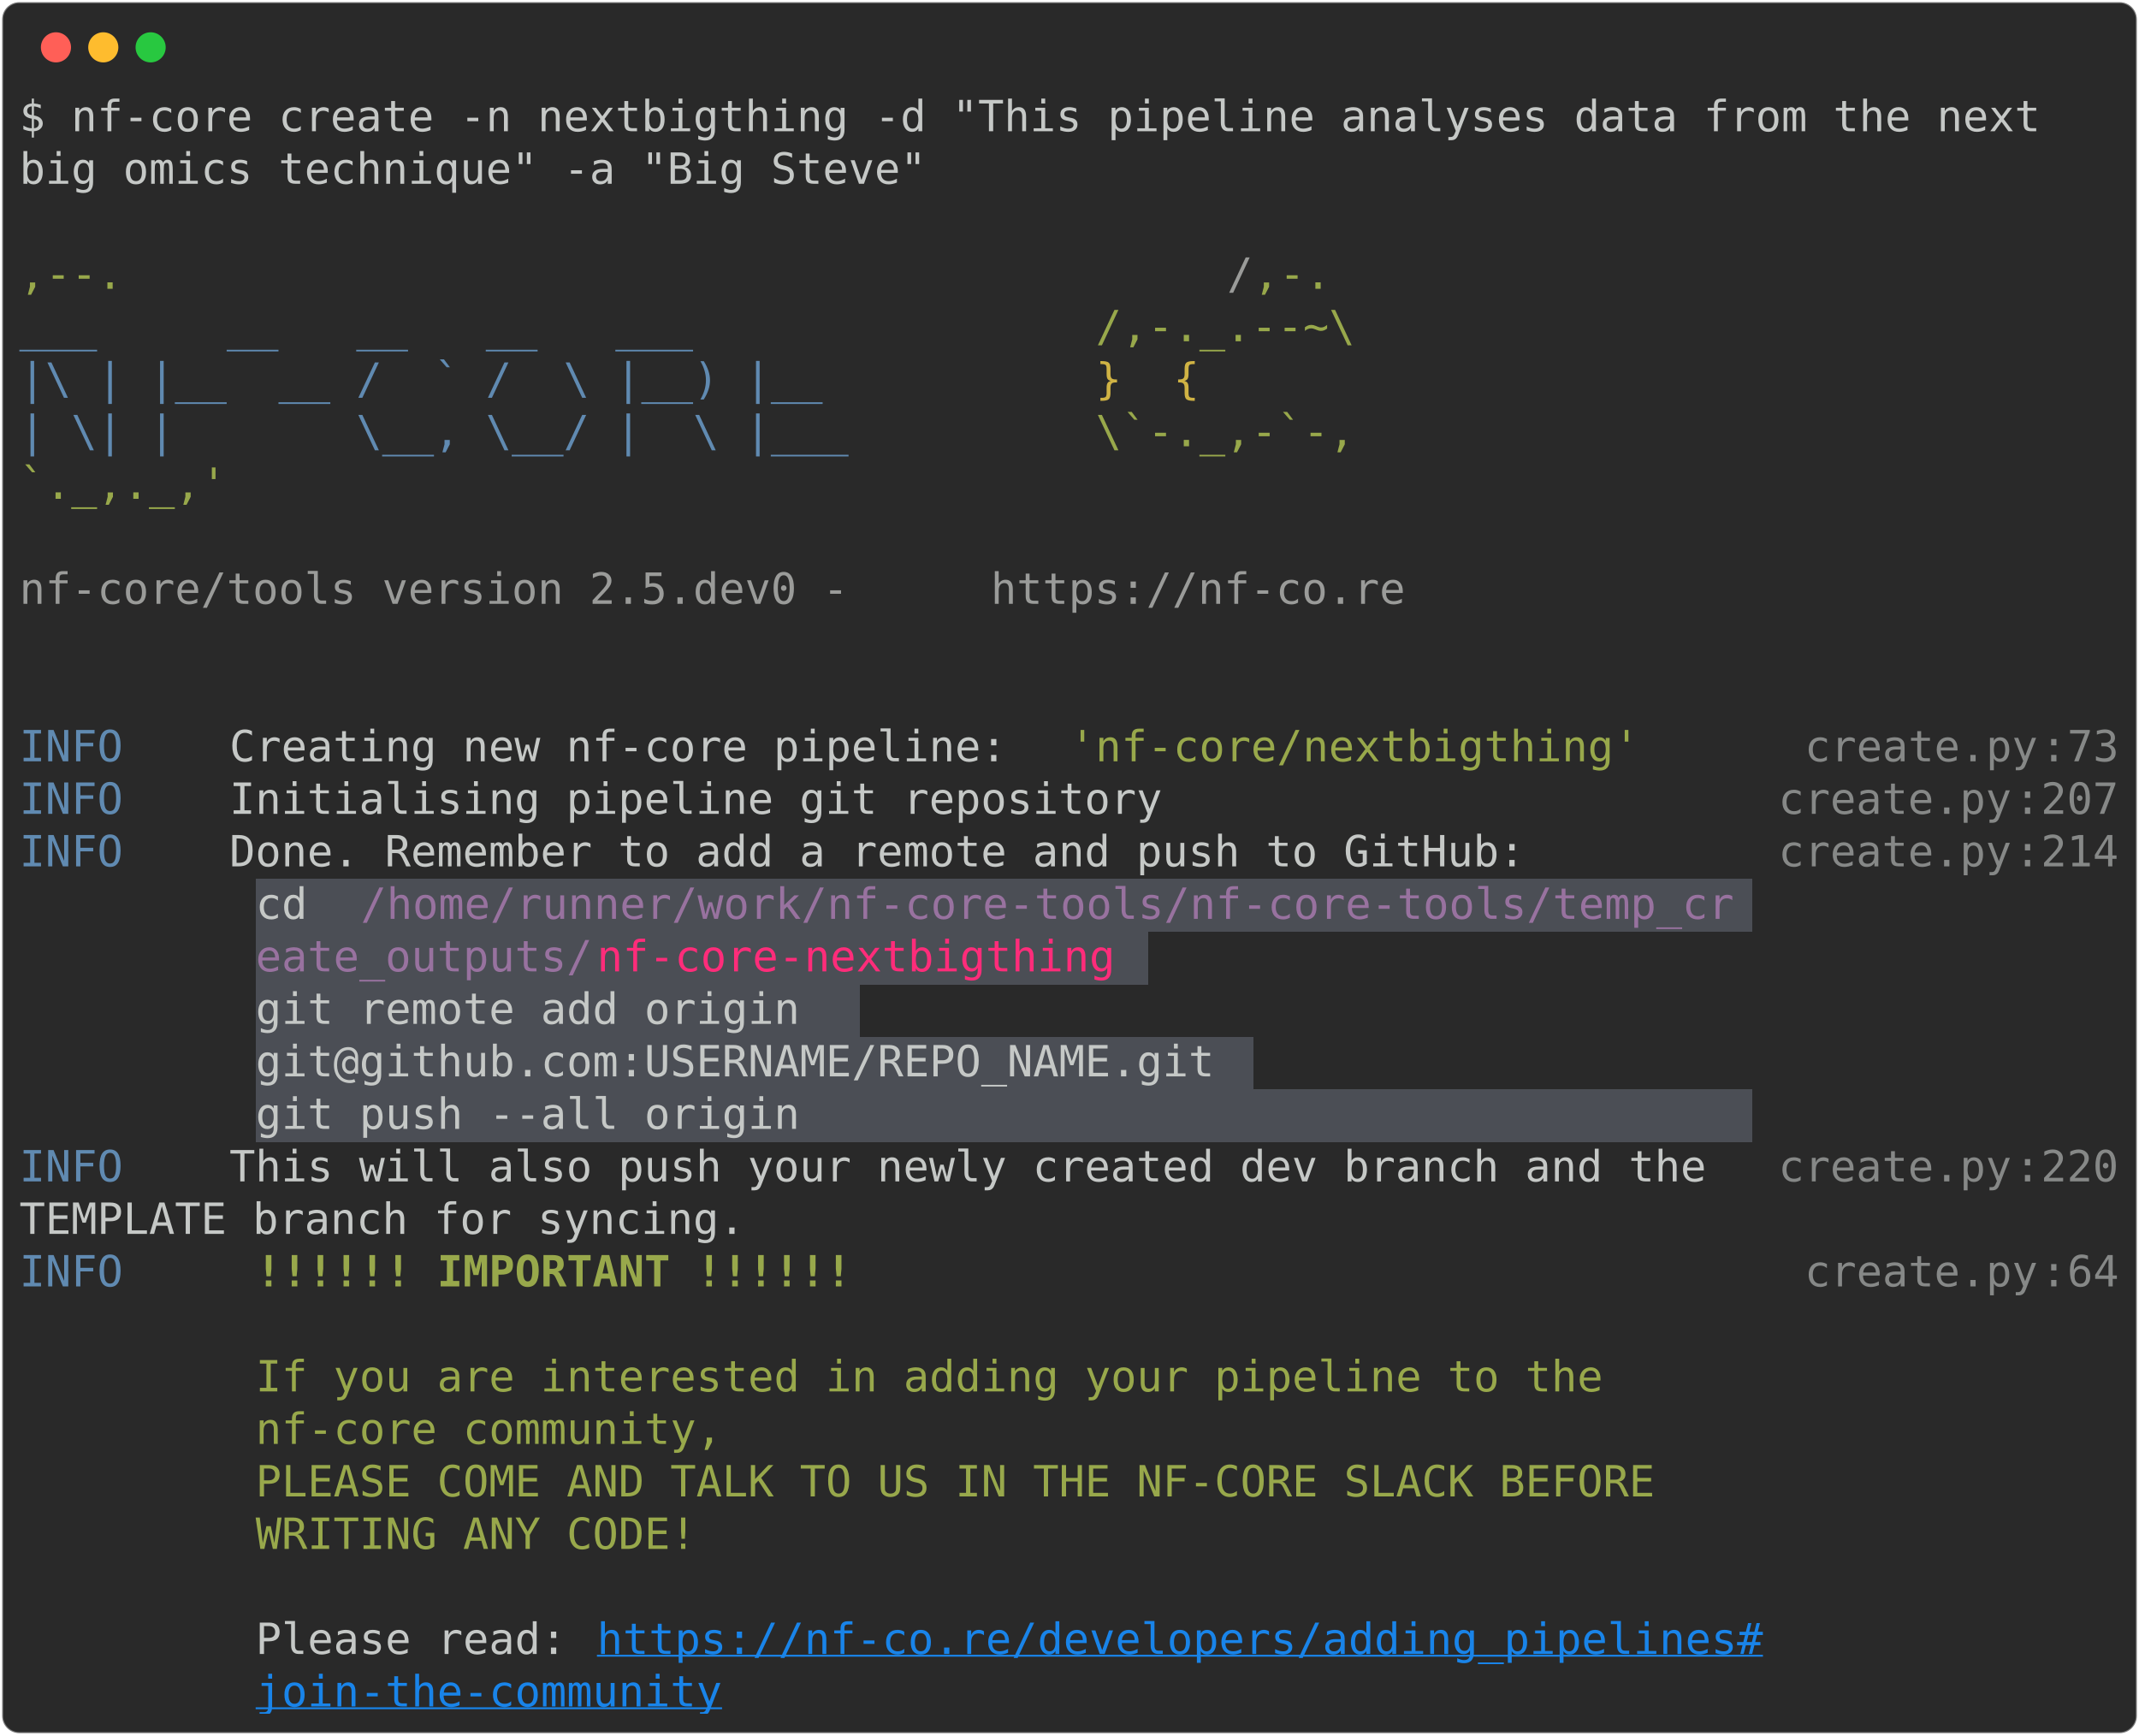
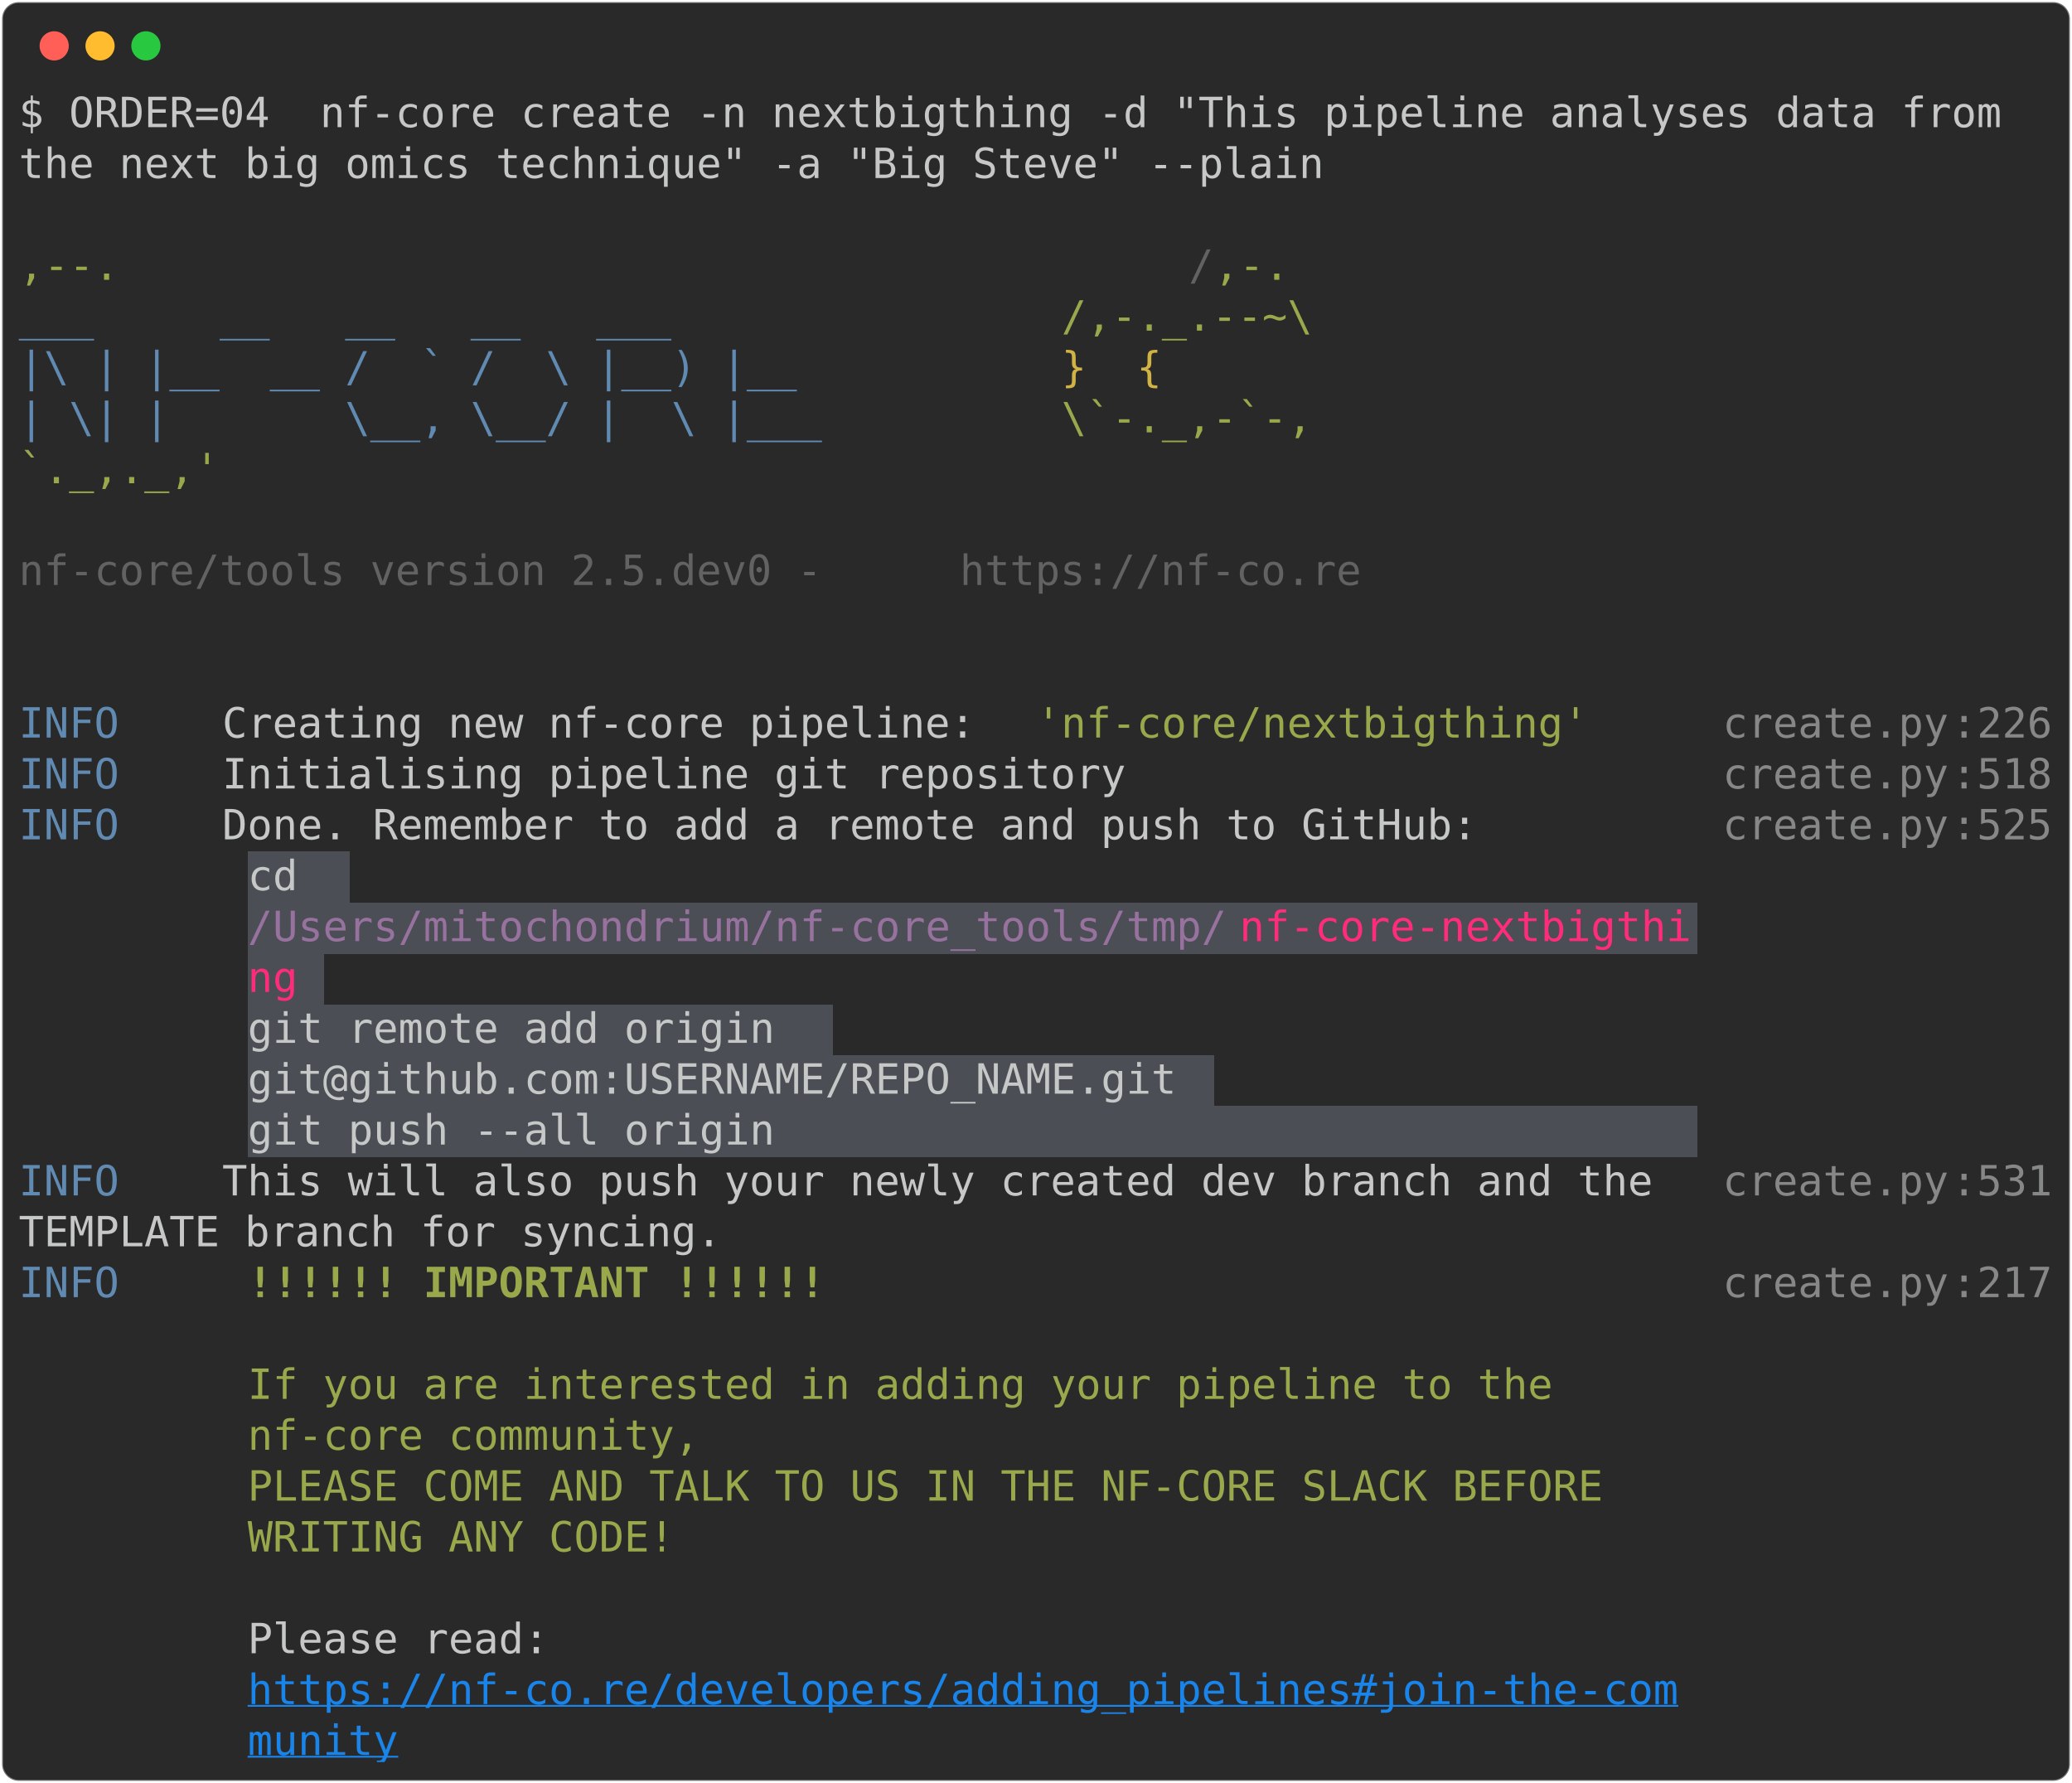
- <svg xmlns="http://www.w3.org/2000/svg" class="rich-terminal" viewBox="0 0 994 806.4">
+ <svg xmlns="http://www.w3.org/2000/svg" class="rich-terminal" viewBox="0 0 994 855.2">
  <style>

    @font-face {
        font-family: "Fira Code";
        src: local("FiraCode-Regular"),
                url("https://cdnjs.cloudflare.com/ajax/libs/firacode/6.2.0/woff2/FiraCode-Regular.woff2") format("woff2"),
                url("https://cdnjs.cloudflare.com/ajax/libs/firacode/6.2.0/woff/FiraCode-Regular.woff") format("woff");
        font-style: normal;
        font-weight: 400;
    }
    @font-face {
        font-family: "Fira Code";
        src: local("FiraCode-Bold"),
                url("https://cdnjs.cloudflare.com/ajax/libs/firacode/6.2.0/woff2/FiraCode-Bold.woff2") format("woff2"),
                url("https://cdnjs.cloudflare.com/ajax/libs/firacode/6.2.0/woff/FiraCode-Bold.woff") format("woff");
        font-style: bold;
        font-weight: 700;
    }

-     .terminal-3811559132-matrix {
+     .terminal-2888620297-matrix {
        font-family: Fira Code, monospace;
        font-size: 20px;
        line-height: 24.4px;
        font-variant-east-asian: full-width;
    }

-     .terminal-3811559132-title {
+     .terminal-2888620297-title {
        font-size: 18px;
        font-weight: bold;
        font-family: arial;
    }

-     .terminal-3811559132-r1 { fill: #c5c8c6 }
- .terminal-3811559132-r2 { fill: #98a84b }
- .terminal-3811559132-r3 { fill: #9a9b99 }
- .terminal-3811559132-r4 { fill: #608ab1 }
- .terminal-3811559132-r5 { fill: #d0b344 }
- .terminal-3811559132-r6 { fill: #868887 }
- .terminal-3811559132-r7 { fill: #98729f }
- .terminal-3811559132-r8 { fill: #ff2c7a }
- .terminal-3811559132-r9 { fill: #98a84b;font-weight: bold }
- .terminal-3811559132-r10 { fill: #1984e9;text-decoration: underline; }
+     .terminal-2888620297-r1 { fill: #c5c8c6 }
+ .terminal-2888620297-r2 { fill: #98a84b }
+ .terminal-2888620297-r3 { fill: #626262 }
+ .terminal-2888620297-r4 { fill: #608ab1 }
+ .terminal-2888620297-r5 { fill: #d0b344 }
+ .terminal-2888620297-r6 { fill: #868887 }
+ .terminal-2888620297-r7 { fill: #98729f }
+ .terminal-2888620297-r8 { fill: #ff2c7a }
+ .terminal-2888620297-r9 { fill: #98a84b;font-weight: bold }
+ .terminal-2888620297-r10 { fill: #1984e9;text-decoration: underline; }
    </style>
  <defs>
-     <clipPath id="terminal-3811559132-clip-terminal">
-       <rect x="0" y="0" width="975.0" height="755.4" />
-     </clipPath>
-     <clipPath id="terminal-3811559132-line-0">
+     <clipPath id="terminal-2888620297-clip-terminal">
+       <rect x="0" y="0" width="975.0" height="804.2" />
+     </clipPath>
+     <clipPath id="terminal-2888620297-line-0">
      <rect x="0" y="1.5" width="976" height="24.65" />
    </clipPath>
-     <clipPath id="terminal-3811559132-line-1">
+     <clipPath id="terminal-2888620297-line-1">
      <rect x="0" y="25.9" width="976" height="24.65" />
    </clipPath>
-     <clipPath id="terminal-3811559132-line-2">
+     <clipPath id="terminal-2888620297-line-2">
      <rect x="0" y="50.3" width="976" height="24.65" />
    </clipPath>
-     <clipPath id="terminal-3811559132-line-3">
+     <clipPath id="terminal-2888620297-line-3">
      <rect x="0" y="74.7" width="976" height="24.65" />
    </clipPath>
-     <clipPath id="terminal-3811559132-line-4">
+     <clipPath id="terminal-2888620297-line-4">
      <rect x="0" y="99.1" width="976" height="24.65" />
    </clipPath>
-     <clipPath id="terminal-3811559132-line-5">
+     <clipPath id="terminal-2888620297-line-5">
      <rect x="0" y="123.5" width="976" height="24.65" />
    </clipPath>
-     <clipPath id="terminal-3811559132-line-6">
+     <clipPath id="terminal-2888620297-line-6">
      <rect x="0" y="147.9" width="976" height="24.65" />
    </clipPath>
-     <clipPath id="terminal-3811559132-line-7">
+     <clipPath id="terminal-2888620297-line-7">
      <rect x="0" y="172.3" width="976" height="24.65" />
    </clipPath>
-     <clipPath id="terminal-3811559132-line-8">
+     <clipPath id="terminal-2888620297-line-8">
      <rect x="0" y="196.7" width="976" height="24.65" />
    </clipPath>
-     <clipPath id="terminal-3811559132-line-9">
+     <clipPath id="terminal-2888620297-line-9">
      <rect x="0" y="221.1" width="976" height="24.65" />
    </clipPath>
-     <clipPath id="terminal-3811559132-line-10">
+     <clipPath id="terminal-2888620297-line-10">
      <rect x="0" y="245.5" width="976" height="24.65" />
    </clipPath>
-     <clipPath id="terminal-3811559132-line-11">
+     <clipPath id="terminal-2888620297-line-11">
      <rect x="0" y="269.9" width="976" height="24.65" />
    </clipPath>
-     <clipPath id="terminal-3811559132-line-12">
+     <clipPath id="terminal-2888620297-line-12">
      <rect x="0" y="294.3" width="976" height="24.65" />
    </clipPath>
-     <clipPath id="terminal-3811559132-line-13">
+     <clipPath id="terminal-2888620297-line-13">
      <rect x="0" y="318.7" width="976" height="24.65" />
    </clipPath>
-     <clipPath id="terminal-3811559132-line-14">
+     <clipPath id="terminal-2888620297-line-14">
      <rect x="0" y="343.1" width="976" height="24.65" />
    </clipPath>
-     <clipPath id="terminal-3811559132-line-15">
+     <clipPath id="terminal-2888620297-line-15">
      <rect x="0" y="367.5" width="976" height="24.65" />
    </clipPath>
-     <clipPath id="terminal-3811559132-line-16">
+     <clipPath id="terminal-2888620297-line-16">
      <rect x="0" y="391.9" width="976" height="24.65" />
    </clipPath>
-     <clipPath id="terminal-3811559132-line-17">
+     <clipPath id="terminal-2888620297-line-17">
      <rect x="0" y="416.3" width="976" height="24.65" />
    </clipPath>
-     <clipPath id="terminal-3811559132-line-18">
+     <clipPath id="terminal-2888620297-line-18">
      <rect x="0" y="440.7" width="976" height="24.65" />
    </clipPath>
-     <clipPath id="terminal-3811559132-line-19">
+     <clipPath id="terminal-2888620297-line-19">
      <rect x="0" y="465.1" width="976" height="24.65" />
    </clipPath>
-     <clipPath id="terminal-3811559132-line-20">
+     <clipPath id="terminal-2888620297-line-20">
      <rect x="0" y="489.5" width="976" height="24.65" />
    </clipPath>
-     <clipPath id="terminal-3811559132-line-21">
+     <clipPath id="terminal-2888620297-line-21">
      <rect x="0" y="513.9" width="976" height="24.65" />
    </clipPath>
-     <clipPath id="terminal-3811559132-line-22">
+     <clipPath id="terminal-2888620297-line-22">
      <rect x="0" y="538.3" width="976" height="24.65" />
    </clipPath>
-     <clipPath id="terminal-3811559132-line-23">
+     <clipPath id="terminal-2888620297-line-23">
      <rect x="0" y="562.7" width="976" height="24.65" />
    </clipPath>
-     <clipPath id="terminal-3811559132-line-24">
+     <clipPath id="terminal-2888620297-line-24">
      <rect x="0" y="587.1" width="976" height="24.65" />
    </clipPath>
-     <clipPath id="terminal-3811559132-line-25">
+     <clipPath id="terminal-2888620297-line-25">
      <rect x="0" y="611.5" width="976" height="24.65" />
    </clipPath>
-     <clipPath id="terminal-3811559132-line-26">
+     <clipPath id="terminal-2888620297-line-26">
      <rect x="0" y="635.9" width="976" height="24.65" />
    </clipPath>
-     <clipPath id="terminal-3811559132-line-27">
+     <clipPath id="terminal-2888620297-line-27">
      <rect x="0" y="660.3" width="976" height="24.65" />
    </clipPath>
-     <clipPath id="terminal-3811559132-line-28">
+     <clipPath id="terminal-2888620297-line-28">
      <rect x="0" y="684.7" width="976" height="24.65" />
    </clipPath>
-     <clipPath id="terminal-3811559132-line-29">
+     <clipPath id="terminal-2888620297-line-29">
      <rect x="0" y="709.1" width="976" height="24.65" />
    </clipPath>
+     <clipPath id="terminal-2888620297-line-30">
+       <rect x="0" y="733.5" width="976" height="24.65" />
+     </clipPath>
+     <clipPath id="terminal-2888620297-line-31">
+       <rect x="0" y="757.9" width="976" height="24.65" />
+     </clipPath>
  </defs>
-   <rect fill="#292929" stroke="rgba(255,255,255,0.35)" stroke-width="1" x="1" y="1" width="992" height="804.4" rx="8" />
+   <rect fill="#292929" stroke="rgba(255,255,255,0.35)" stroke-width="1" x="1" y="1" width="992" height="853.2" rx="8" />
  <g transform="translate(26,22)">
    <circle cx="0" cy="0" r="7" fill="#ff5f57" />
    <circle cx="22" cy="0" r="7" fill="#febc2e" />
    <circle cx="44" cy="0" r="7" fill="#28c840" />
  </g>
-   <g transform="translate(9, 41)" clip-path="url(#terminal-3811559132-clip-terminal)">
+   <g transform="translate(9, 41)" clip-path="url(#terminal-2888620297-clip-terminal)">
    <rect fill="#4b4e55" x="109.8" y="367.5" width="48.8" height="24.65" shape-rendering="crispEdges" />
-     <rect fill="#4b4e55" x="158.6" y="367.5" width="646.6" height="24.65" shape-rendering="crispEdges" />
-     <rect fill="#4b4e55" x="109.8" y="391.9" width="158.6" height="24.65" shape-rendering="crispEdges" />
-     <rect fill="#4b4e55" x="268.4" y="391.9" width="244" height="24.65" shape-rendering="crispEdges" />
-     <rect fill="#4b4e55" x="512.4" y="391.9" width="12.2" height="24.65" shape-rendering="crispEdges" />
-     <rect fill="#4b4e55" x="109.8" y="416.3" width="280.6" height="24.65" shape-rendering="crispEdges" />
-     <rect fill="#4b4e55" x="109.8" y="440.7" width="463.6" height="24.65" shape-rendering="crispEdges" />
-     <rect fill="#4b4e55" x="109.8" y="465.1" width="695.4" height="24.65" shape-rendering="crispEdges" />
-     <g class="terminal-3811559132-matrix">
-       <text class="terminal-3811559132-r1" x="0" y="20" textLength="963.8" clip-path="url(#terminal-3811559132-line-0)">$ nf-core create -n nextbigthing -d "This pipeline analyses data from the next </text>
-       <text class="terminal-3811559132-r1" x="976" y="20" textLength="12.2" clip-path="url(#terminal-3811559132-line-0)">
- </text>
-       <text class="terminal-3811559132-r1" x="0" y="44.4" textLength="427" clip-path="url(#terminal-3811559132-line-1)">big omics technique" -a "Big Steve"</text>
-       <text class="terminal-3811559132-r1" x="976" y="44.4" textLength="12.2" clip-path="url(#terminal-3811559132-line-1)">
- </text>
-       <text class="terminal-3811559132-r1" x="976" y="68.8" textLength="12.2" clip-path="url(#terminal-3811559132-line-2)">
- </text>
-       <text class="terminal-3811559132-r2" x="0" y="93.2" textLength="561.2" clip-path="url(#terminal-3811559132-line-3)">                                          ,--.</text>
-       <text class="terminal-3811559132-r3" x="561.2" y="93.2" textLength="12.2" clip-path="url(#terminal-3811559132-line-3)">/</text>
-       <text class="terminal-3811559132-r2" x="573.4" y="93.2" textLength="36.6" clip-path="url(#terminal-3811559132-line-3)">,-.</text>
-       <text class="terminal-3811559132-r1" x="976" y="93.2" textLength="12.2" clip-path="url(#terminal-3811559132-line-3)">
- </text>
-       <text class="terminal-3811559132-r4" x="0" y="117.6" textLength="500.2" clip-path="url(#terminal-3811559132-line-4)">          ___     __   __   __   ___     </text>
-       <text class="terminal-3811559132-r2" x="500.2" y="117.6" textLength="122" clip-path="url(#terminal-3811559132-line-4)">/,-._.--~\</text>
-       <text class="terminal-3811559132-r1" x="976" y="117.6" textLength="12.2" clip-path="url(#terminal-3811559132-line-4)">
- </text>
-       <text class="terminal-3811559132-r4" x="0" y="142" textLength="500.2" clip-path="url(#terminal-3811559132-line-5)">    |\ | |__  __ /  ` /  \ |__) |__      </text>
-       <text class="terminal-3811559132-r5" x="500.2" y="142" textLength="85.4" clip-path="url(#terminal-3811559132-line-5)">   }  {</text>
-       <text class="terminal-3811559132-r1" x="976" y="142" textLength="12.2" clip-path="url(#terminal-3811559132-line-5)">
- </text>
-       <text class="terminal-3811559132-r4" x="0" y="166.4" textLength="500.2" clip-path="url(#terminal-3811559132-line-6)">    | \| |       \__, \__/ |  \ |___     </text>
-       <text class="terminal-3811559132-r2" x="500.2" y="166.4" textLength="122" clip-path="url(#terminal-3811559132-line-6)">\`-._,-`-,</text>
-       <text class="terminal-3811559132-r1" x="976" y="166.4" textLength="12.2" clip-path="url(#terminal-3811559132-line-6)">
- </text>
-       <text class="terminal-3811559132-r2" x="0" y="190.8" textLength="610" clip-path="url(#terminal-3811559132-line-7)">                                          `._,._,'</text>
-       <text class="terminal-3811559132-r1" x="976" y="190.8" textLength="12.2" clip-path="url(#terminal-3811559132-line-7)">
- </text>
-       <text class="terminal-3811559132-r1" x="976" y="215.2" textLength="12.2" clip-path="url(#terminal-3811559132-line-8)">
- </text>
-       <text class="terminal-3811559132-r3" x="0" y="239.6" textLength="451.4" clip-path="url(#terminal-3811559132-line-9)">    nf-core/tools version 2.5.dev0 - </text>
-       <text class="terminal-3811559132-r3" x="451.4" y="239.6" textLength="195.2" clip-path="url(#terminal-3811559132-line-9)">https://nf-co.re</text>
-       <text class="terminal-3811559132-r1" x="976" y="239.6" textLength="12.2" clip-path="url(#terminal-3811559132-line-9)">
- </text>
-       <text class="terminal-3811559132-r1" x="976" y="264" textLength="12.2" clip-path="url(#terminal-3811559132-line-10)">
- </text>
-       <text class="terminal-3811559132-r1" x="976" y="288.4" textLength="12.2" clip-path="url(#terminal-3811559132-line-11)">
- </text>
-       <text class="terminal-3811559132-r4" x="0" y="312.8" textLength="97.6" clip-path="url(#terminal-3811559132-line-12)">INFO    </text>
-       <text class="terminal-3811559132-r1" x="97.6" y="312.8" textLength="390.4" clip-path="url(#terminal-3811559132-line-12)"> Creating new nf-core pipeline: </text>
-       <text class="terminal-3811559132-r2" x="488" y="312.8" textLength="268.4" clip-path="url(#terminal-3811559132-line-12)">'nf-core/nextbigthing'</text>
-       <text class="terminal-3811559132-r6" x="829.6" y="312.8" textLength="109.8" clip-path="url(#terminal-3811559132-line-12)">create.py</text>
-       <text class="terminal-3811559132-r6" x="939.4" y="312.8" textLength="12.2" clip-path="url(#terminal-3811559132-line-12)">:</text>
-       <text class="terminal-3811559132-r6" x="951.6" y="312.8" textLength="24.4" clip-path="url(#terminal-3811559132-line-12)">73</text>
-       <text class="terminal-3811559132-r1" x="976" y="312.8" textLength="12.2" clip-path="url(#terminal-3811559132-line-12)">
- </text>
-       <text class="terminal-3811559132-r4" x="0" y="337.2" textLength="97.6" clip-path="url(#terminal-3811559132-line-13)">INFO    </text>
-       <text class="terminal-3811559132-r1" x="97.6" y="337.2" textLength="719.8" clip-path="url(#terminal-3811559132-line-13)"> Initialising pipeline git repository                      </text>
-       <text class="terminal-3811559132-r6" x="817.4" y="337.2" textLength="109.8" clip-path="url(#terminal-3811559132-line-13)">create.py</text>
-       <text class="terminal-3811559132-r6" x="927.2" y="337.2" textLength="12.2" clip-path="url(#terminal-3811559132-line-13)">:</text>
-       <text class="terminal-3811559132-r6" x="939.4" y="337.2" textLength="36.6" clip-path="url(#terminal-3811559132-line-13)">207</text>
-       <text class="terminal-3811559132-r1" x="976" y="337.2" textLength="12.2" clip-path="url(#terminal-3811559132-line-13)">
- </text>
-       <text class="terminal-3811559132-r4" x="0" y="361.6" textLength="97.6" clip-path="url(#terminal-3811559132-line-14)">INFO    </text>
-       <text class="terminal-3811559132-r1" x="97.6" y="361.6" textLength="719.8" clip-path="url(#terminal-3811559132-line-14)"> Done. Remember to add a remote and push to GitHub:        </text>
-       <text class="terminal-3811559132-r6" x="817.4" y="361.6" textLength="109.8" clip-path="url(#terminal-3811559132-line-14)">create.py</text>
-       <text class="terminal-3811559132-r6" x="927.2" y="361.6" textLength="12.2" clip-path="url(#terminal-3811559132-line-14)">:</text>
-       <text class="terminal-3811559132-r6" x="939.4" y="361.6" textLength="36.6" clip-path="url(#terminal-3811559132-line-14)">214</text>
-       <text class="terminal-3811559132-r1" x="976" y="361.6" textLength="12.2" clip-path="url(#terminal-3811559132-line-14)">
- </text>
-       <text class="terminal-3811559132-r1" x="109.8" y="386" textLength="48.8" clip-path="url(#terminal-3811559132-line-15)"> cd </text>
-       <text class="terminal-3811559132-r7" x="158.6" y="386" textLength="646.6" clip-path="url(#terminal-3811559132-line-15)">/home/runner/work/nf-core-tools/nf-core-tools/temp_cr</text>
-       <text class="terminal-3811559132-r1" x="976" y="386" textLength="12.2" clip-path="url(#terminal-3811559132-line-15)">
- </text>
-       <text class="terminal-3811559132-r7" x="109.8" y="410.4" textLength="158.6" clip-path="url(#terminal-3811559132-line-16)">eate_outputs/</text>
-       <text class="terminal-3811559132-r8" x="268.4" y="410.4" textLength="244" clip-path="url(#terminal-3811559132-line-16)">nf-core-nextbigthing</text>
-       <text class="terminal-3811559132-r1" x="976" y="410.4" textLength="12.2" clip-path="url(#terminal-3811559132-line-16)">
- </text>
-       <text class="terminal-3811559132-r1" x="109.8" y="434.8" textLength="280.6" clip-path="url(#terminal-3811559132-line-17)"> git remote add origin </text>
-       <text class="terminal-3811559132-r1" x="976" y="434.8" textLength="12.2" clip-path="url(#terminal-3811559132-line-17)">
- </text>
-       <text class="terminal-3811559132-r1" x="109.8" y="459.2" textLength="463.6" clip-path="url(#terminal-3811559132-line-18)">git@github.com:USERNAME/REPO_NAME.git </text>
-       <text class="terminal-3811559132-r1" x="976" y="459.2" textLength="12.2" clip-path="url(#terminal-3811559132-line-18)">
- </text>
-       <text class="terminal-3811559132-r1" x="109.8" y="483.6" textLength="695.4" clip-path="url(#terminal-3811559132-line-19)"> git push --all origin                                   </text>
-       <text class="terminal-3811559132-r1" x="976" y="483.6" textLength="12.2" clip-path="url(#terminal-3811559132-line-19)">
- </text>
-       <text class="terminal-3811559132-r4" x="0" y="508" textLength="97.6" clip-path="url(#terminal-3811559132-line-20)">INFO    </text>
-       <text class="terminal-3811559132-r1" x="97.6" y="508" textLength="719.8" clip-path="url(#terminal-3811559132-line-20)"> This will also push your newly created dev branch and the </text>
-       <text class="terminal-3811559132-r6" x="817.4" y="508" textLength="109.8" clip-path="url(#terminal-3811559132-line-20)">create.py</text>
-       <text class="terminal-3811559132-r6" x="927.2" y="508" textLength="12.2" clip-path="url(#terminal-3811559132-line-20)">:</text>
-       <text class="terminal-3811559132-r6" x="939.4" y="508" textLength="36.6" clip-path="url(#terminal-3811559132-line-20)">220</text>
-       <text class="terminal-3811559132-r1" x="976" y="508" textLength="12.2" clip-path="url(#terminal-3811559132-line-20)">
- </text>
-       <text class="terminal-3811559132-r1" x="0" y="532.4" textLength="817.4" clip-path="url(#terminal-3811559132-line-21)">         TEMPLATE branch for syncing.                              </text>
-       <text class="terminal-3811559132-r1" x="976" y="532.4" textLength="12.2" clip-path="url(#terminal-3811559132-line-21)">
- </text>
-       <text class="terminal-3811559132-r4" x="0" y="556.8" textLength="97.6" clip-path="url(#terminal-3811559132-line-22)">INFO    </text>
-       <text class="terminal-3811559132-r9" x="109.8" y="556.8" textLength="280.6" clip-path="url(#terminal-3811559132-line-22)">!!!!!! IMPORTANT !!!!!!</text>
-       <text class="terminal-3811559132-r6" x="829.6" y="556.8" textLength="109.8" clip-path="url(#terminal-3811559132-line-22)">create.py</text>
-       <text class="terminal-3811559132-r6" x="939.4" y="556.8" textLength="12.2" clip-path="url(#terminal-3811559132-line-22)">:</text>
-       <text class="terminal-3811559132-r6" x="951.6" y="556.8" textLength="24.4" clip-path="url(#terminal-3811559132-line-22)">64</text>
-       <text class="terminal-3811559132-r1" x="976" y="556.8" textLength="12.2" clip-path="url(#terminal-3811559132-line-22)">
- </text>
-       <text class="terminal-3811559132-r1" x="976" y="581.2" textLength="12.2" clip-path="url(#terminal-3811559132-line-23)">
- </text>
-       <text class="terminal-3811559132-r2" x="109.8" y="605.6" textLength="646.6" clip-path="url(#terminal-3811559132-line-24)">If you are interested in adding your pipeline to the </text>
-       <text class="terminal-3811559132-r1" x="976" y="605.6" textLength="12.2" clip-path="url(#terminal-3811559132-line-24)">
- </text>
-       <text class="terminal-3811559132-r2" x="109.8" y="630" textLength="219.6" clip-path="url(#terminal-3811559132-line-25)">nf-core community,</text>
-       <text class="terminal-3811559132-r1" x="976" y="630" textLength="12.2" clip-path="url(#terminal-3811559132-line-25)">
- </text>
-       <text class="terminal-3811559132-r2" x="109.8" y="654.4" textLength="671" clip-path="url(#terminal-3811559132-line-26)">PLEASE COME AND TALK TO US IN THE NF-CORE SLACK BEFORE </text>
-       <text class="terminal-3811559132-r1" x="976" y="654.4" textLength="12.2" clip-path="url(#terminal-3811559132-line-26)">
- </text>
-       <text class="terminal-3811559132-r2" x="109.8" y="678.8" textLength="207.4" clip-path="url(#terminal-3811559132-line-27)">WRITING ANY CODE!</text>
-       <text class="terminal-3811559132-r1" x="976" y="678.8" textLength="12.2" clip-path="url(#terminal-3811559132-line-27)">
- </text>
-       <text class="terminal-3811559132-r1" x="976" y="703.2" textLength="12.2" clip-path="url(#terminal-3811559132-line-28)">
- </text>
-       <text class="terminal-3811559132-r1" x="109.8" y="727.6" textLength="158.6" clip-path="url(#terminal-3811559132-line-29)">Please read: </text>
-       <text class="terminal-3811559132-r10" x="268.4" y="727.6" textLength="549" clip-path="url(#terminal-3811559132-line-29)">https://nf-co.re/developers/adding_pipelines#</text>
-       <text class="terminal-3811559132-r1" x="976" y="727.6" textLength="12.2" clip-path="url(#terminal-3811559132-line-29)">
- </text>
-       <text class="terminal-3811559132-r10" x="109.8" y="752" textLength="219.6" clip-path="url(#terminal-3811559132-line-30)">join-the-community</text>
-       <text class="terminal-3811559132-r1" x="976" y="752" textLength="12.2" clip-path="url(#terminal-3811559132-line-30)">
+     <rect fill="#4b4e55" x="109.8" y="391.9" width="475.8" height="24.65" shape-rendering="crispEdges" />
+     <rect fill="#4b4e55" x="585.6" y="391.9" width="219.6" height="24.65" shape-rendering="crispEdges" />
+     <rect fill="#4b4e55" x="109.8" y="416.3" width="24.4" height="24.65" shape-rendering="crispEdges" />
+     <rect fill="#4b4e55" x="134.2" y="416.3" width="12.2" height="24.65" shape-rendering="crispEdges" />
+     <rect fill="#4b4e55" x="109.8" y="440.7" width="280.6" height="24.65" shape-rendering="crispEdges" />
+     <rect fill="#4b4e55" x="109.8" y="465.1" width="463.6" height="24.65" shape-rendering="crispEdges" />
+     <rect fill="#4b4e55" x="109.8" y="489.5" width="695.4" height="24.65" shape-rendering="crispEdges" />
+     <g class="terminal-2888620297-matrix">
+       <text class="terminal-2888620297-r1" x="0" y="20" textLength="976" clip-path="url(#terminal-2888620297-line-0)">$ ORDER=04  nf-core create -n nextbigthing -d "This pipeline analyses data from </text>
+       <text class="terminal-2888620297-r1" x="976" y="20" textLength="12.2" clip-path="url(#terminal-2888620297-line-0)">
+ </text>
+       <text class="terminal-2888620297-r1" x="0" y="44.4" textLength="634.4" clip-path="url(#terminal-2888620297-line-1)">the next big omics technique" -a "Big Steve" --plain</text>
+       <text class="terminal-2888620297-r1" x="976" y="44.4" textLength="12.2" clip-path="url(#terminal-2888620297-line-1)">
+ </text>
+       <text class="terminal-2888620297-r1" x="976" y="68.8" textLength="12.2" clip-path="url(#terminal-2888620297-line-2)">
+ </text>
+       <text class="terminal-2888620297-r2" x="0" y="93.2" textLength="561.2" clip-path="url(#terminal-2888620297-line-3)">                                          ,--.</text>
+       <text class="terminal-2888620297-r3" x="561.2" y="93.2" textLength="12.2" clip-path="url(#terminal-2888620297-line-3)">/</text>
+       <text class="terminal-2888620297-r2" x="573.4" y="93.2" textLength="36.6" clip-path="url(#terminal-2888620297-line-3)">,-.</text>
+       <text class="terminal-2888620297-r1" x="976" y="93.2" textLength="12.2" clip-path="url(#terminal-2888620297-line-3)">
+ </text>
+       <text class="terminal-2888620297-r4" x="0" y="117.6" textLength="500.2" clip-path="url(#terminal-2888620297-line-4)">          ___     __   __   __   ___     </text>
+       <text class="terminal-2888620297-r2" x="500.2" y="117.6" textLength="122" clip-path="url(#terminal-2888620297-line-4)">/,-._.--~\</text>
+       <text class="terminal-2888620297-r1" x="976" y="117.6" textLength="12.2" clip-path="url(#terminal-2888620297-line-4)">
+ </text>
+       <text class="terminal-2888620297-r4" x="0" y="142" textLength="500.2" clip-path="url(#terminal-2888620297-line-5)">    |\ | |__  __ /  ` /  \ |__) |__      </text>
+       <text class="terminal-2888620297-r5" x="500.2" y="142" textLength="85.4" clip-path="url(#terminal-2888620297-line-5)">   }  {</text>
+       <text class="terminal-2888620297-r1" x="976" y="142" textLength="12.2" clip-path="url(#terminal-2888620297-line-5)">
+ </text>
+       <text class="terminal-2888620297-r4" x="0" y="166.4" textLength="500.2" clip-path="url(#terminal-2888620297-line-6)">    | \| |       \__, \__/ |  \ |___     </text>
+       <text class="terminal-2888620297-r2" x="500.2" y="166.4" textLength="122" clip-path="url(#terminal-2888620297-line-6)">\`-._,-`-,</text>
+       <text class="terminal-2888620297-r1" x="976" y="166.4" textLength="12.2" clip-path="url(#terminal-2888620297-line-6)">
+ </text>
+       <text class="terminal-2888620297-r2" x="0" y="190.8" textLength="610" clip-path="url(#terminal-2888620297-line-7)">                                          `._,._,'</text>
+       <text class="terminal-2888620297-r1" x="976" y="190.8" textLength="12.2" clip-path="url(#terminal-2888620297-line-7)">
+ </text>
+       <text class="terminal-2888620297-r1" x="976" y="215.2" textLength="12.2" clip-path="url(#terminal-2888620297-line-8)">
+ </text>
+       <text class="terminal-2888620297-r3" x="0" y="239.6" textLength="451.4" clip-path="url(#terminal-2888620297-line-9)">    nf-core/tools version 2.5.dev0 - </text>
+       <text class="terminal-2888620297-r3" x="451.4" y="239.6" textLength="195.2" clip-path="url(#terminal-2888620297-line-9)">https://nf-co.re</text>
+       <text class="terminal-2888620297-r1" x="976" y="239.6" textLength="12.2" clip-path="url(#terminal-2888620297-line-9)">
+ </text>
+       <text class="terminal-2888620297-r1" x="976" y="264" textLength="12.2" clip-path="url(#terminal-2888620297-line-10)">
+ </text>
+       <text class="terminal-2888620297-r1" x="976" y="288.4" textLength="12.2" clip-path="url(#terminal-2888620297-line-11)">
+ </text>
+       <text class="terminal-2888620297-r4" x="0" y="312.8" textLength="97.6" clip-path="url(#terminal-2888620297-line-12)">INFO    </text>
+       <text class="terminal-2888620297-r1" x="97.6" y="312.8" textLength="390.4" clip-path="url(#terminal-2888620297-line-12)"> Creating new nf-core pipeline: </text>
+       <text class="terminal-2888620297-r2" x="488" y="312.8" textLength="268.4" clip-path="url(#terminal-2888620297-line-12)">'nf-core/nextbigthing'</text>
+       <text class="terminal-2888620297-r6" x="817.4" y="312.8" textLength="109.8" clip-path="url(#terminal-2888620297-line-12)">create.py</text>
+       <text class="terminal-2888620297-r6" x="927.2" y="312.8" textLength="12.2" clip-path="url(#terminal-2888620297-line-12)">:</text>
+       <text class="terminal-2888620297-r6" x="939.4" y="312.8" textLength="36.6" clip-path="url(#terminal-2888620297-line-12)">226</text>
+       <text class="terminal-2888620297-r1" x="976" y="312.8" textLength="12.2" clip-path="url(#terminal-2888620297-line-12)">
+ </text>
+       <text class="terminal-2888620297-r4" x="0" y="337.2" textLength="97.6" clip-path="url(#terminal-2888620297-line-13)">INFO    </text>
+       <text class="terminal-2888620297-r1" x="97.6" y="337.2" textLength="719.8" clip-path="url(#terminal-2888620297-line-13)"> Initialising pipeline git repository                      </text>
+       <text class="terminal-2888620297-r6" x="817.4" y="337.2" textLength="109.8" clip-path="url(#terminal-2888620297-line-13)">create.py</text>
+       <text class="terminal-2888620297-r6" x="927.2" y="337.2" textLength="12.2" clip-path="url(#terminal-2888620297-line-13)">:</text>
+       <text class="terminal-2888620297-r6" x="939.4" y="337.2" textLength="36.6" clip-path="url(#terminal-2888620297-line-13)">518</text>
+       <text class="terminal-2888620297-r1" x="976" y="337.2" textLength="12.2" clip-path="url(#terminal-2888620297-line-13)">
+ </text>
+       <text class="terminal-2888620297-r4" x="0" y="361.6" textLength="97.6" clip-path="url(#terminal-2888620297-line-14)">INFO    </text>
+       <text class="terminal-2888620297-r1" x="97.6" y="361.6" textLength="719.8" clip-path="url(#terminal-2888620297-line-14)"> Done. Remember to add a remote and push to GitHub:        </text>
+       <text class="terminal-2888620297-r6" x="817.4" y="361.6" textLength="109.8" clip-path="url(#terminal-2888620297-line-14)">create.py</text>
+       <text class="terminal-2888620297-r6" x="927.2" y="361.6" textLength="12.2" clip-path="url(#terminal-2888620297-line-14)">:</text>
+       <text class="terminal-2888620297-r6" x="939.4" y="361.6" textLength="36.6" clip-path="url(#terminal-2888620297-line-14)">525</text>
+       <text class="terminal-2888620297-r1" x="976" y="361.6" textLength="12.2" clip-path="url(#terminal-2888620297-line-14)">
+ </text>
+       <text class="terminal-2888620297-r1" x="109.8" y="386" textLength="48.8" clip-path="url(#terminal-2888620297-line-15)"> cd </text>
+       <text class="terminal-2888620297-r1" x="976" y="386" textLength="12.2" clip-path="url(#terminal-2888620297-line-15)">
+ </text>
+       <text class="terminal-2888620297-r7" x="109.8" y="410.4" textLength="475.8" clip-path="url(#terminal-2888620297-line-16)">/Users/mitochondrium/nf-core_tools/tmp/</text>
+       <text class="terminal-2888620297-r8" x="585.6" y="410.4" textLength="219.6" clip-path="url(#terminal-2888620297-line-16)">nf-core-nextbigthi</text>
+       <text class="terminal-2888620297-r1" x="976" y="410.4" textLength="12.2" clip-path="url(#terminal-2888620297-line-16)">
+ </text>
+       <text class="terminal-2888620297-r8" x="109.8" y="434.8" textLength="24.4" clip-path="url(#terminal-2888620297-line-17)">ng</text>
+       <text class="terminal-2888620297-r1" x="976" y="434.8" textLength="12.2" clip-path="url(#terminal-2888620297-line-17)">
+ </text>
+       <text class="terminal-2888620297-r1" x="109.8" y="459.2" textLength="280.6" clip-path="url(#terminal-2888620297-line-18)"> git remote add origin </text>
+       <text class="terminal-2888620297-r1" x="976" y="459.2" textLength="12.2" clip-path="url(#terminal-2888620297-line-18)">
+ </text>
+       <text class="terminal-2888620297-r1" x="109.8" y="483.6" textLength="463.6" clip-path="url(#terminal-2888620297-line-19)">git@github.com:USERNAME/REPO_NAME.git </text>
+       <text class="terminal-2888620297-r1" x="976" y="483.6" textLength="12.2" clip-path="url(#terminal-2888620297-line-19)">
+ </text>
+       <text class="terminal-2888620297-r1" x="109.8" y="508" textLength="695.4" clip-path="url(#terminal-2888620297-line-20)"> git push --all origin                                   </text>
+       <text class="terminal-2888620297-r1" x="976" y="508" textLength="12.2" clip-path="url(#terminal-2888620297-line-20)">
+ </text>
+       <text class="terminal-2888620297-r4" x="0" y="532.4" textLength="97.6" clip-path="url(#terminal-2888620297-line-21)">INFO    </text>
+       <text class="terminal-2888620297-r1" x="97.6" y="532.4" textLength="719.8" clip-path="url(#terminal-2888620297-line-21)"> This will also push your newly created dev branch and the </text>
+       <text class="terminal-2888620297-r6" x="817.4" y="532.4" textLength="109.8" clip-path="url(#terminal-2888620297-line-21)">create.py</text>
+       <text class="terminal-2888620297-r6" x="927.2" y="532.4" textLength="12.2" clip-path="url(#terminal-2888620297-line-21)">:</text>
+       <text class="terminal-2888620297-r6" x="939.4" y="532.4" textLength="36.6" clip-path="url(#terminal-2888620297-line-21)">531</text>
+       <text class="terminal-2888620297-r1" x="976" y="532.4" textLength="12.2" clip-path="url(#terminal-2888620297-line-21)">
+ </text>
+       <text class="terminal-2888620297-r1" x="0" y="556.8" textLength="817.4" clip-path="url(#terminal-2888620297-line-22)">         TEMPLATE branch for syncing.                              </text>
+       <text class="terminal-2888620297-r1" x="976" y="556.8" textLength="12.2" clip-path="url(#terminal-2888620297-line-22)">
+ </text>
+       <text class="terminal-2888620297-r4" x="0" y="581.2" textLength="97.6" clip-path="url(#terminal-2888620297-line-23)">INFO    </text>
+       <text class="terminal-2888620297-r9" x="109.8" y="581.2" textLength="280.6" clip-path="url(#terminal-2888620297-line-23)">!!!!!! IMPORTANT !!!!!!</text>
+       <text class="terminal-2888620297-r6" x="817.4" y="581.2" textLength="109.8" clip-path="url(#terminal-2888620297-line-23)">create.py</text>
+       <text class="terminal-2888620297-r6" x="927.2" y="581.2" textLength="12.2" clip-path="url(#terminal-2888620297-line-23)">:</text>
+       <text class="terminal-2888620297-r6" x="939.4" y="581.2" textLength="36.6" clip-path="url(#terminal-2888620297-line-23)">217</text>
+       <text class="terminal-2888620297-r1" x="976" y="581.2" textLength="12.2" clip-path="url(#terminal-2888620297-line-23)">
+ </text>
+       <text class="terminal-2888620297-r1" x="976" y="605.6" textLength="12.2" clip-path="url(#terminal-2888620297-line-24)">
+ </text>
+       <text class="terminal-2888620297-r2" x="109.8" y="630" textLength="646.6" clip-path="url(#terminal-2888620297-line-25)">If you are interested in adding your pipeline to the </text>
+       <text class="terminal-2888620297-r1" x="976" y="630" textLength="12.2" clip-path="url(#terminal-2888620297-line-25)">
+ </text>
+       <text class="terminal-2888620297-r2" x="109.8" y="654.4" textLength="219.6" clip-path="url(#terminal-2888620297-line-26)">nf-core community,</text>
+       <text class="terminal-2888620297-r1" x="976" y="654.4" textLength="12.2" clip-path="url(#terminal-2888620297-line-26)">
+ </text>
+       <text class="terminal-2888620297-r2" x="109.8" y="678.8" textLength="671" clip-path="url(#terminal-2888620297-line-27)">PLEASE COME AND TALK TO US IN THE NF-CORE SLACK BEFORE </text>
+       <text class="terminal-2888620297-r1" x="976" y="678.8" textLength="12.2" clip-path="url(#terminal-2888620297-line-27)">
+ </text>
+       <text class="terminal-2888620297-r2" x="109.8" y="703.2" textLength="207.4" clip-path="url(#terminal-2888620297-line-28)">WRITING ANY CODE!</text>
+       <text class="terminal-2888620297-r1" x="976" y="703.2" textLength="12.2" clip-path="url(#terminal-2888620297-line-28)">
+ </text>
+       <text class="terminal-2888620297-r1" x="976" y="727.6" textLength="12.2" clip-path="url(#terminal-2888620297-line-29)">
+ </text>
+       <text class="terminal-2888620297-r1" x="109.8" y="752" textLength="158.6" clip-path="url(#terminal-2888620297-line-30)">Please read: </text>
+       <text class="terminal-2888620297-r1" x="976" y="752" textLength="12.2" clip-path="url(#terminal-2888620297-line-30)">
+ </text>
+       <text class="terminal-2888620297-r10" x="109.8" y="776.4" textLength="695.4" clip-path="url(#terminal-2888620297-line-31)">https://nf-co.re/developers/adding_pipelines#join-the-com</text>
+       <text class="terminal-2888620297-r1" x="976" y="776.4" textLength="12.2" clip-path="url(#terminal-2888620297-line-31)">
+ </text>
+       <text class="terminal-2888620297-r10" x="109.8" y="800.8" textLength="73.2" clip-path="url(#terminal-2888620297-line-32)">munity</text>
+       <text class="terminal-2888620297-r1" x="976" y="800.8" textLength="12.2" clip-path="url(#terminal-2888620297-line-32)">
</text>
    </g>
  </g>
</svg>
